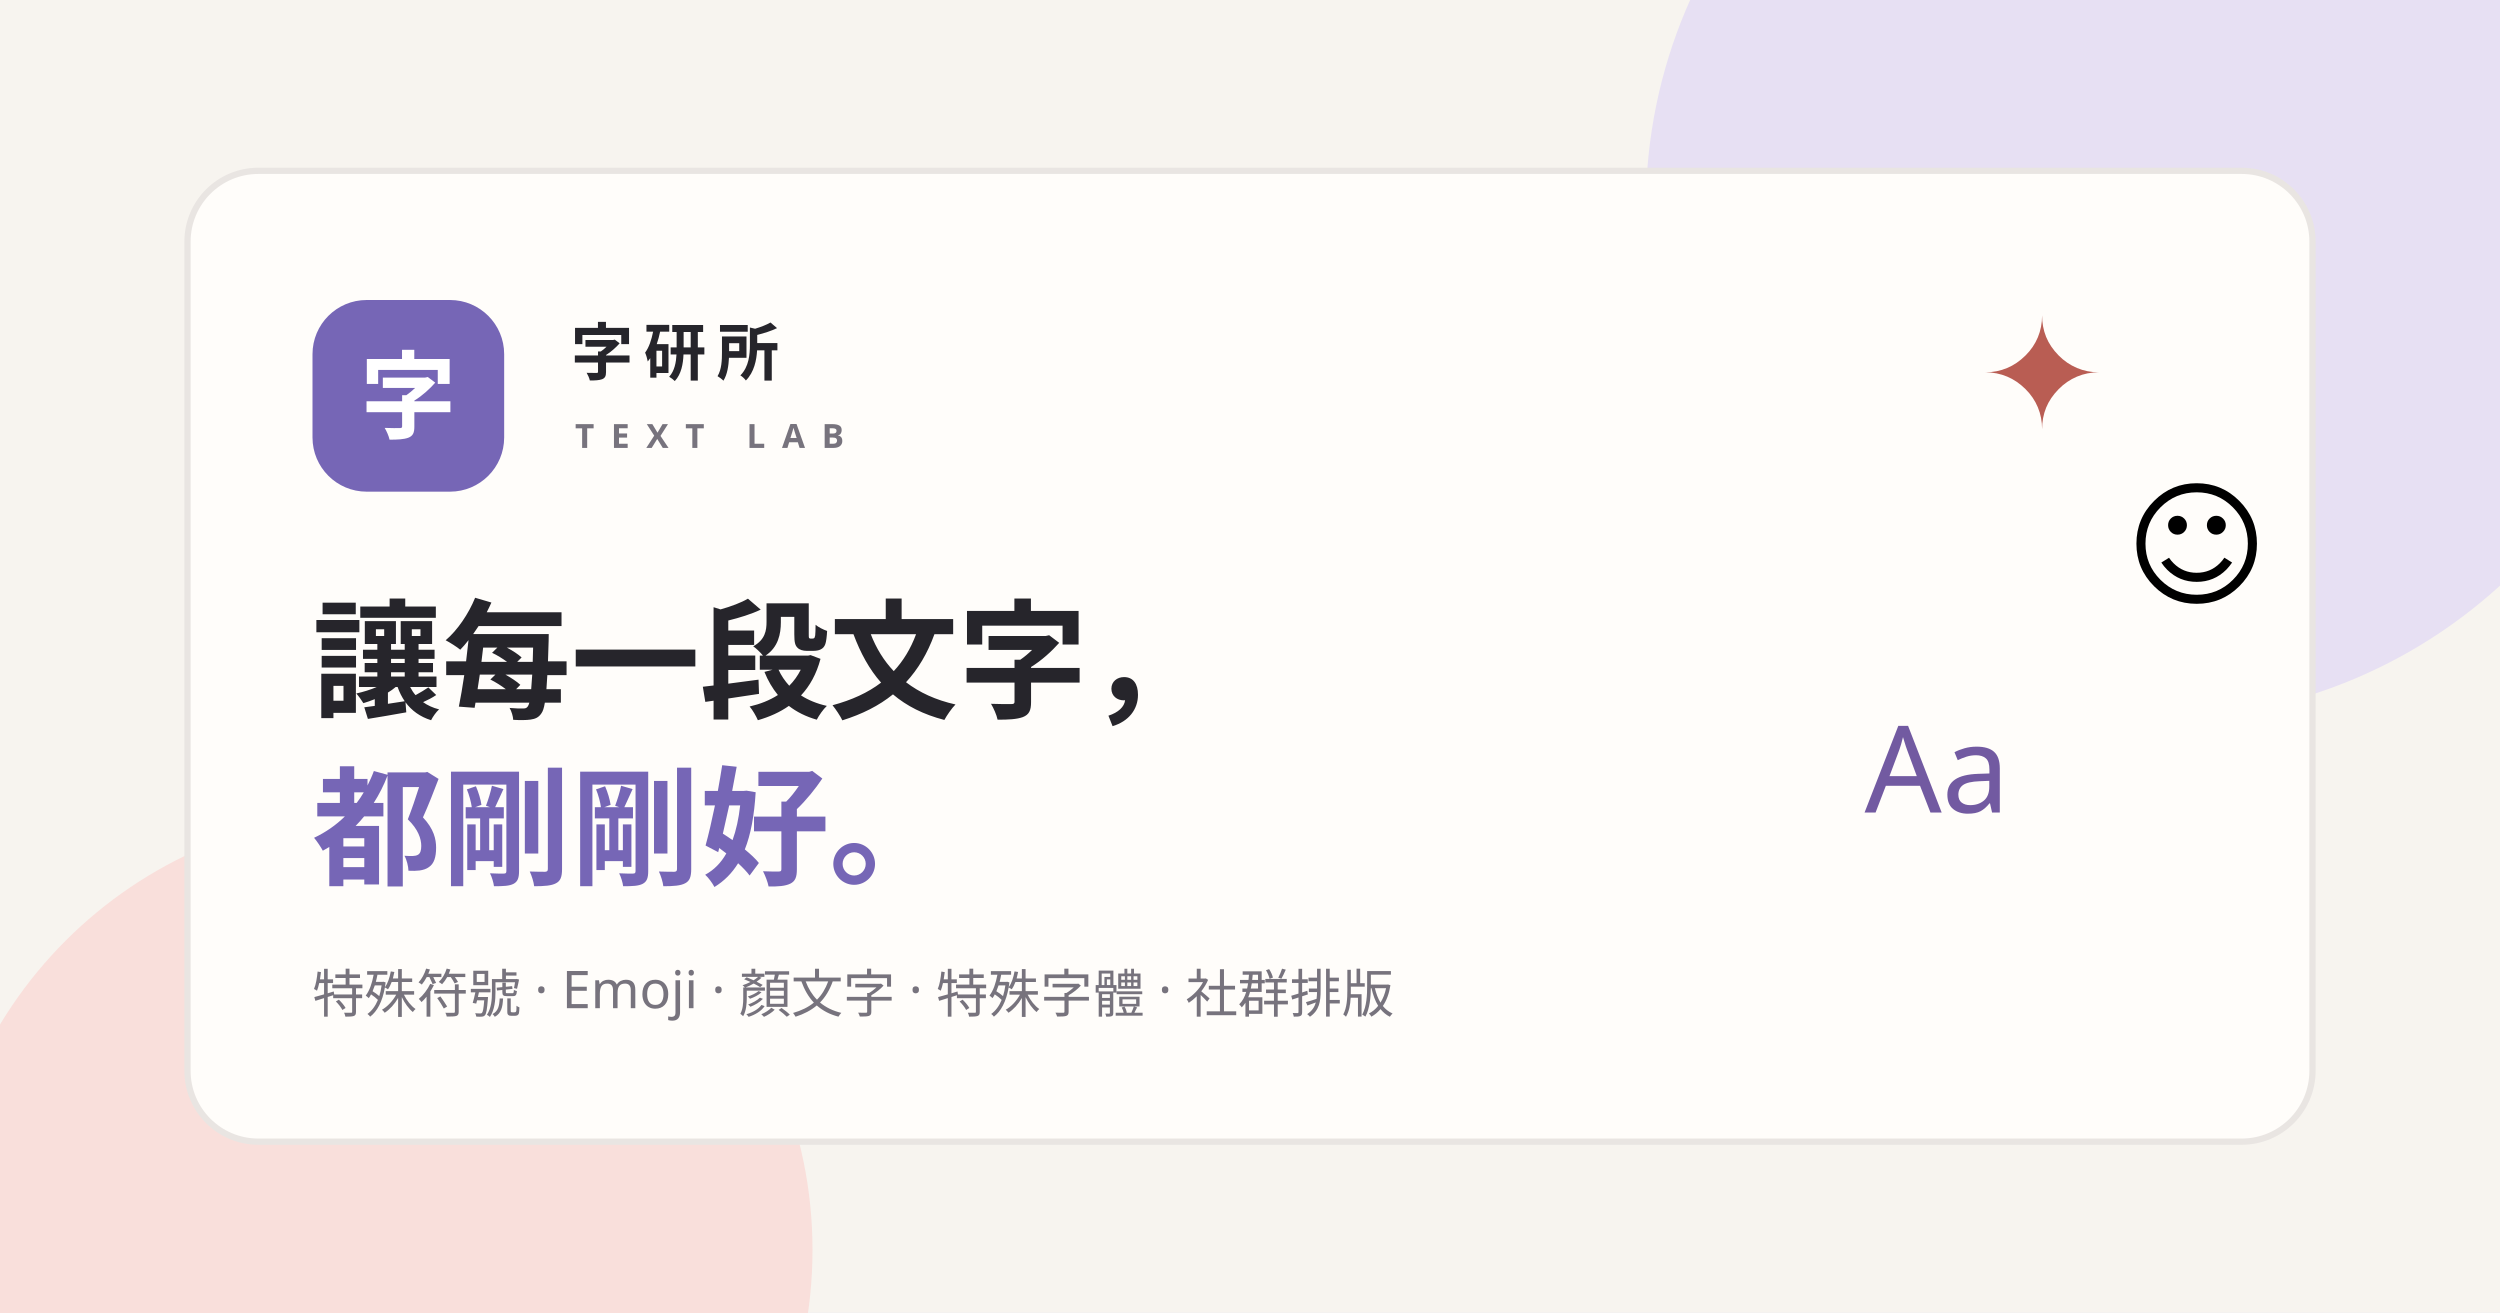
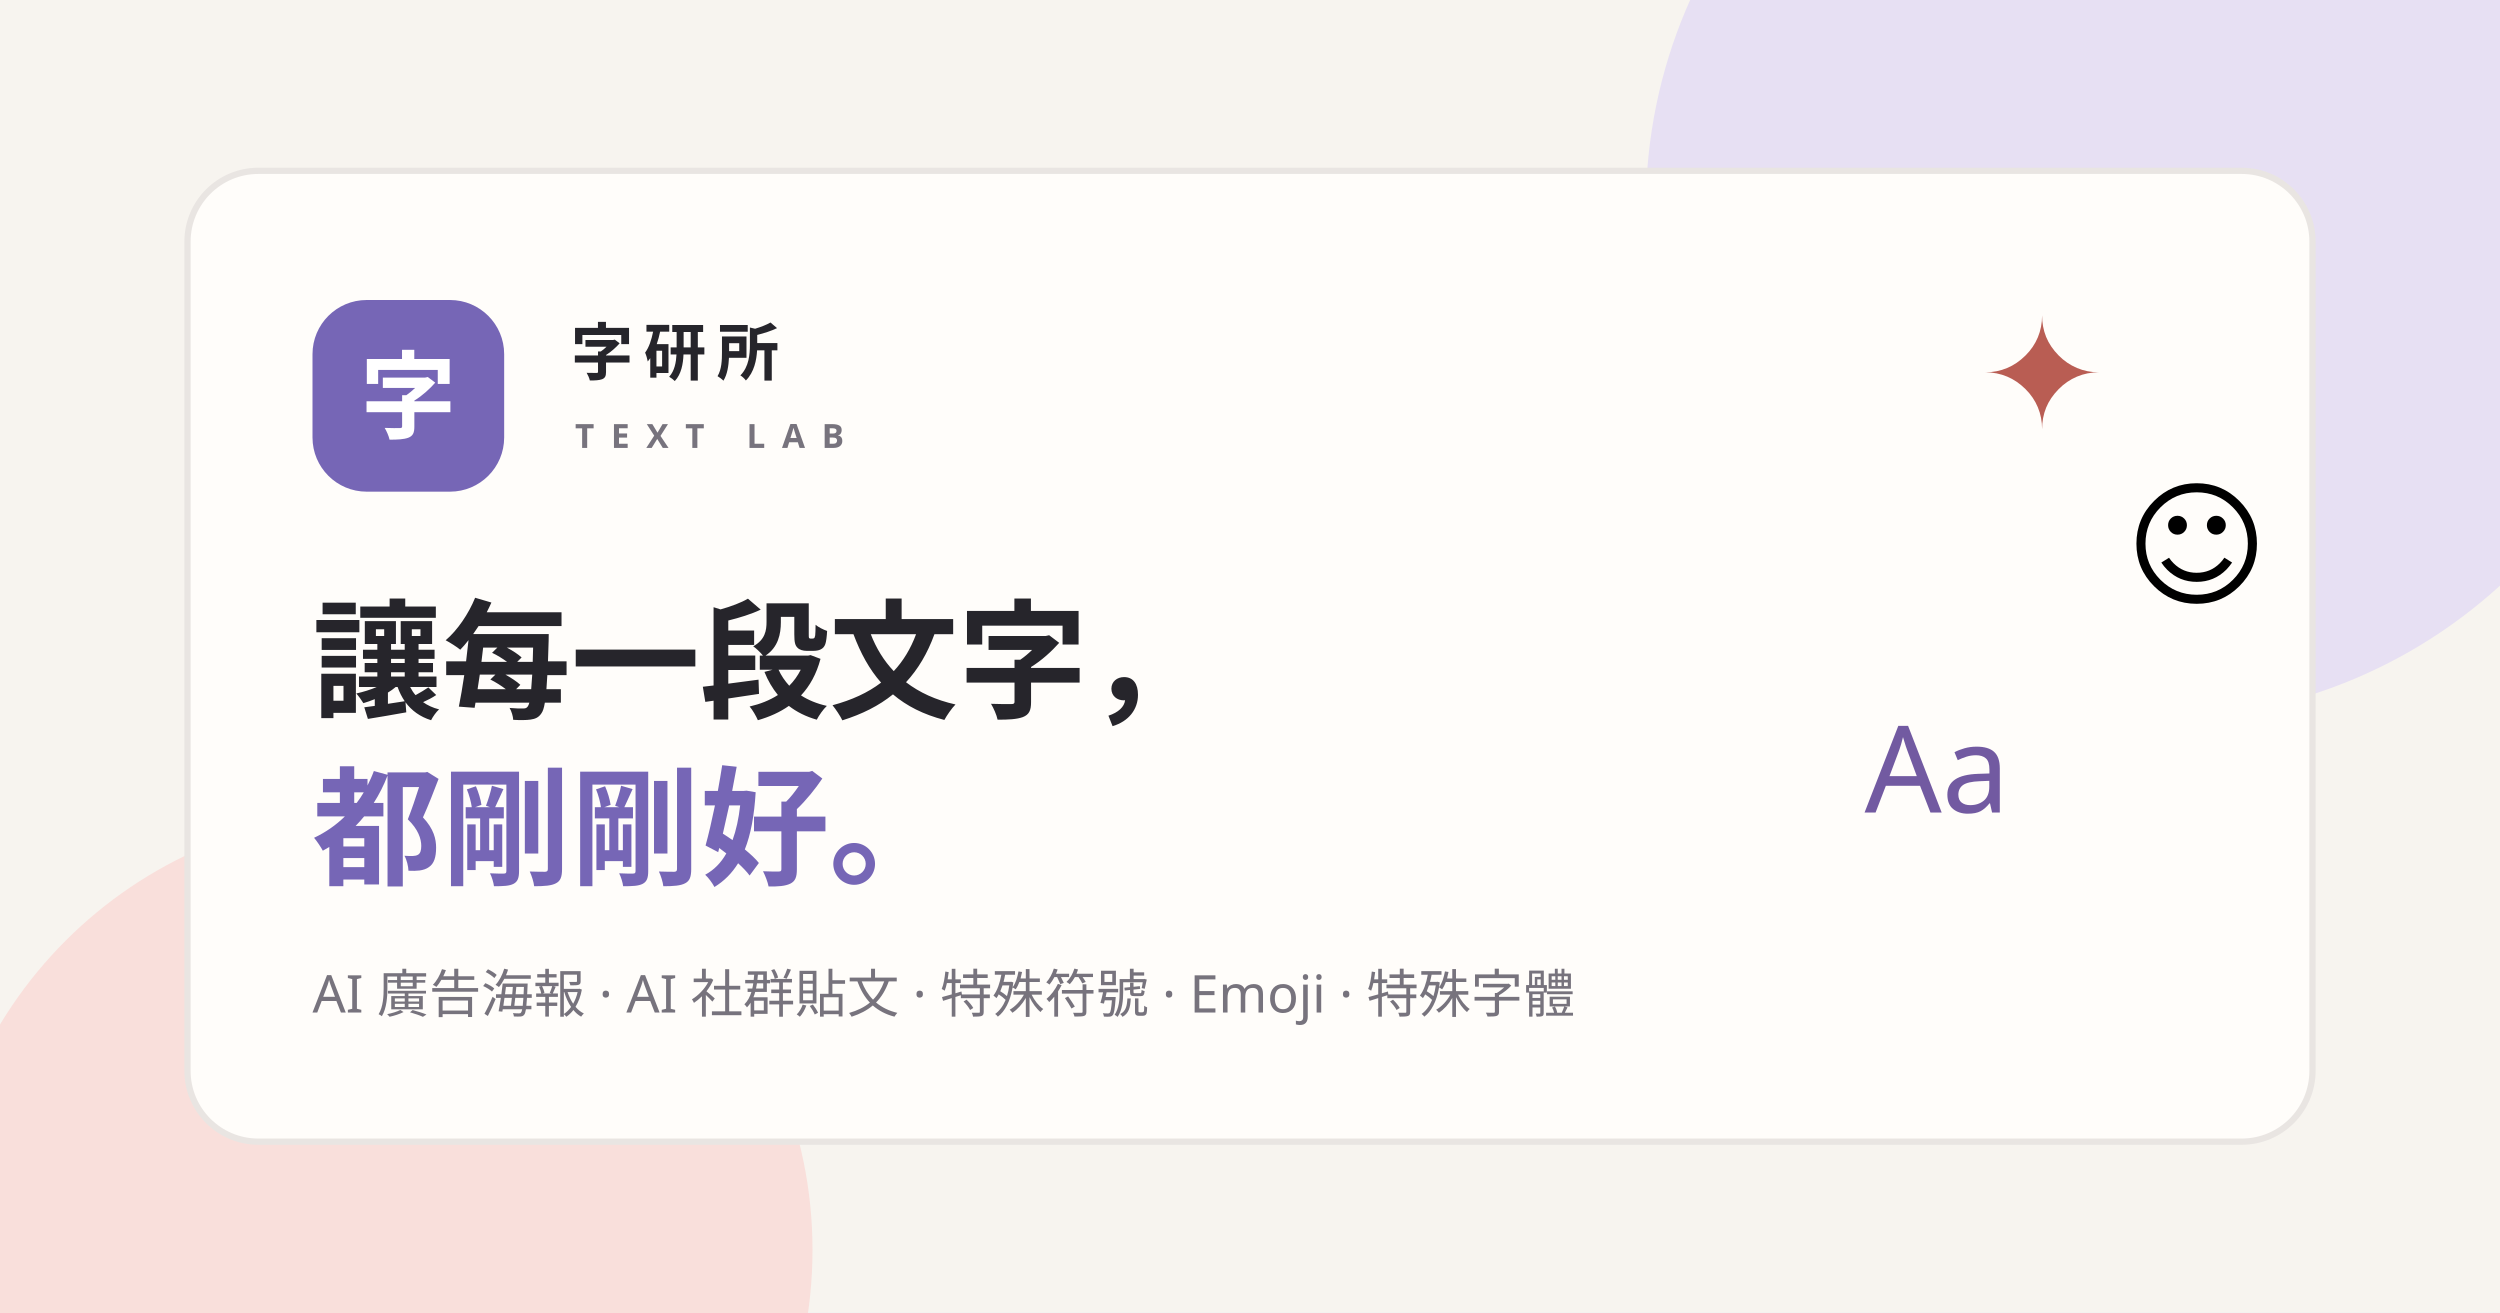
<svg xmlns="http://www.w3.org/2000/svg" width="1200" height="630" viewBox="0 0 1200 630">
  <rect width="1200" height="630" fill="#f7f4ef" />
  <circle cx="1035" cy="100" r="245" fill="#e7e0f3" />
  <circle cx="180" cy="600" r="210" fill="#f9dfdb" />
  <rect x="90" y="82" width="1020" height="466" rx="34" fill="#fffdfa" stroke="#e9e5e2" stroke-width="3" />
  <rect x="150" y="144" width="92" height="92" rx="26" fill="#7666b6" />
  <text x="196" y="207" text-anchor="middle" font-family="sans-serif" font-weight="700" font-size="46" fill="white">字</text>
  <text x="274" y="180" font-family="sans-serif" font-weight="700" font-size="30" letter-spacing="5" fill="#26252b">字研所</text>
  <text x="276" y="215" font-family="sans-serif" font-weight="700" font-size="16" letter-spacing="8" fill="#77737d">TEXT LAB</text>
  <text x="150" y="340" font-family="sans-serif" font-weight="700" font-size="62" fill="#26252b">讓每一段文字，</text>
  <text x="150" y="420" font-family="sans-serif" font-weight="700" font-size="62" fill="#7666b6">都剛剛好。</text>
-   <text x="150" y="486" font-family="sans-serif" font-size="25" fill="#77737d">特殊符號 · Emoji · 顏文字 · 特殊字體 · 社群排版</text>
+   <text x="150" y="486" font-family="sans-serif" font-size="25" fill="#77737d">AI 廣告海報 · AI 社群貼文 · 特殊符號 · Emoji · 特殊字體</text>
  <text x="950" y="205" font-family="sans-serif" font-size="72" fill="#b95d53">✦</text>
  <text x="1020" y="285" font-family="sans-serif" font-size="66">☺</text>
  <text x="895" y="390" font-family="sans-serif" font-size="58" fill="#725aa1">Aa</text>
</svg>
